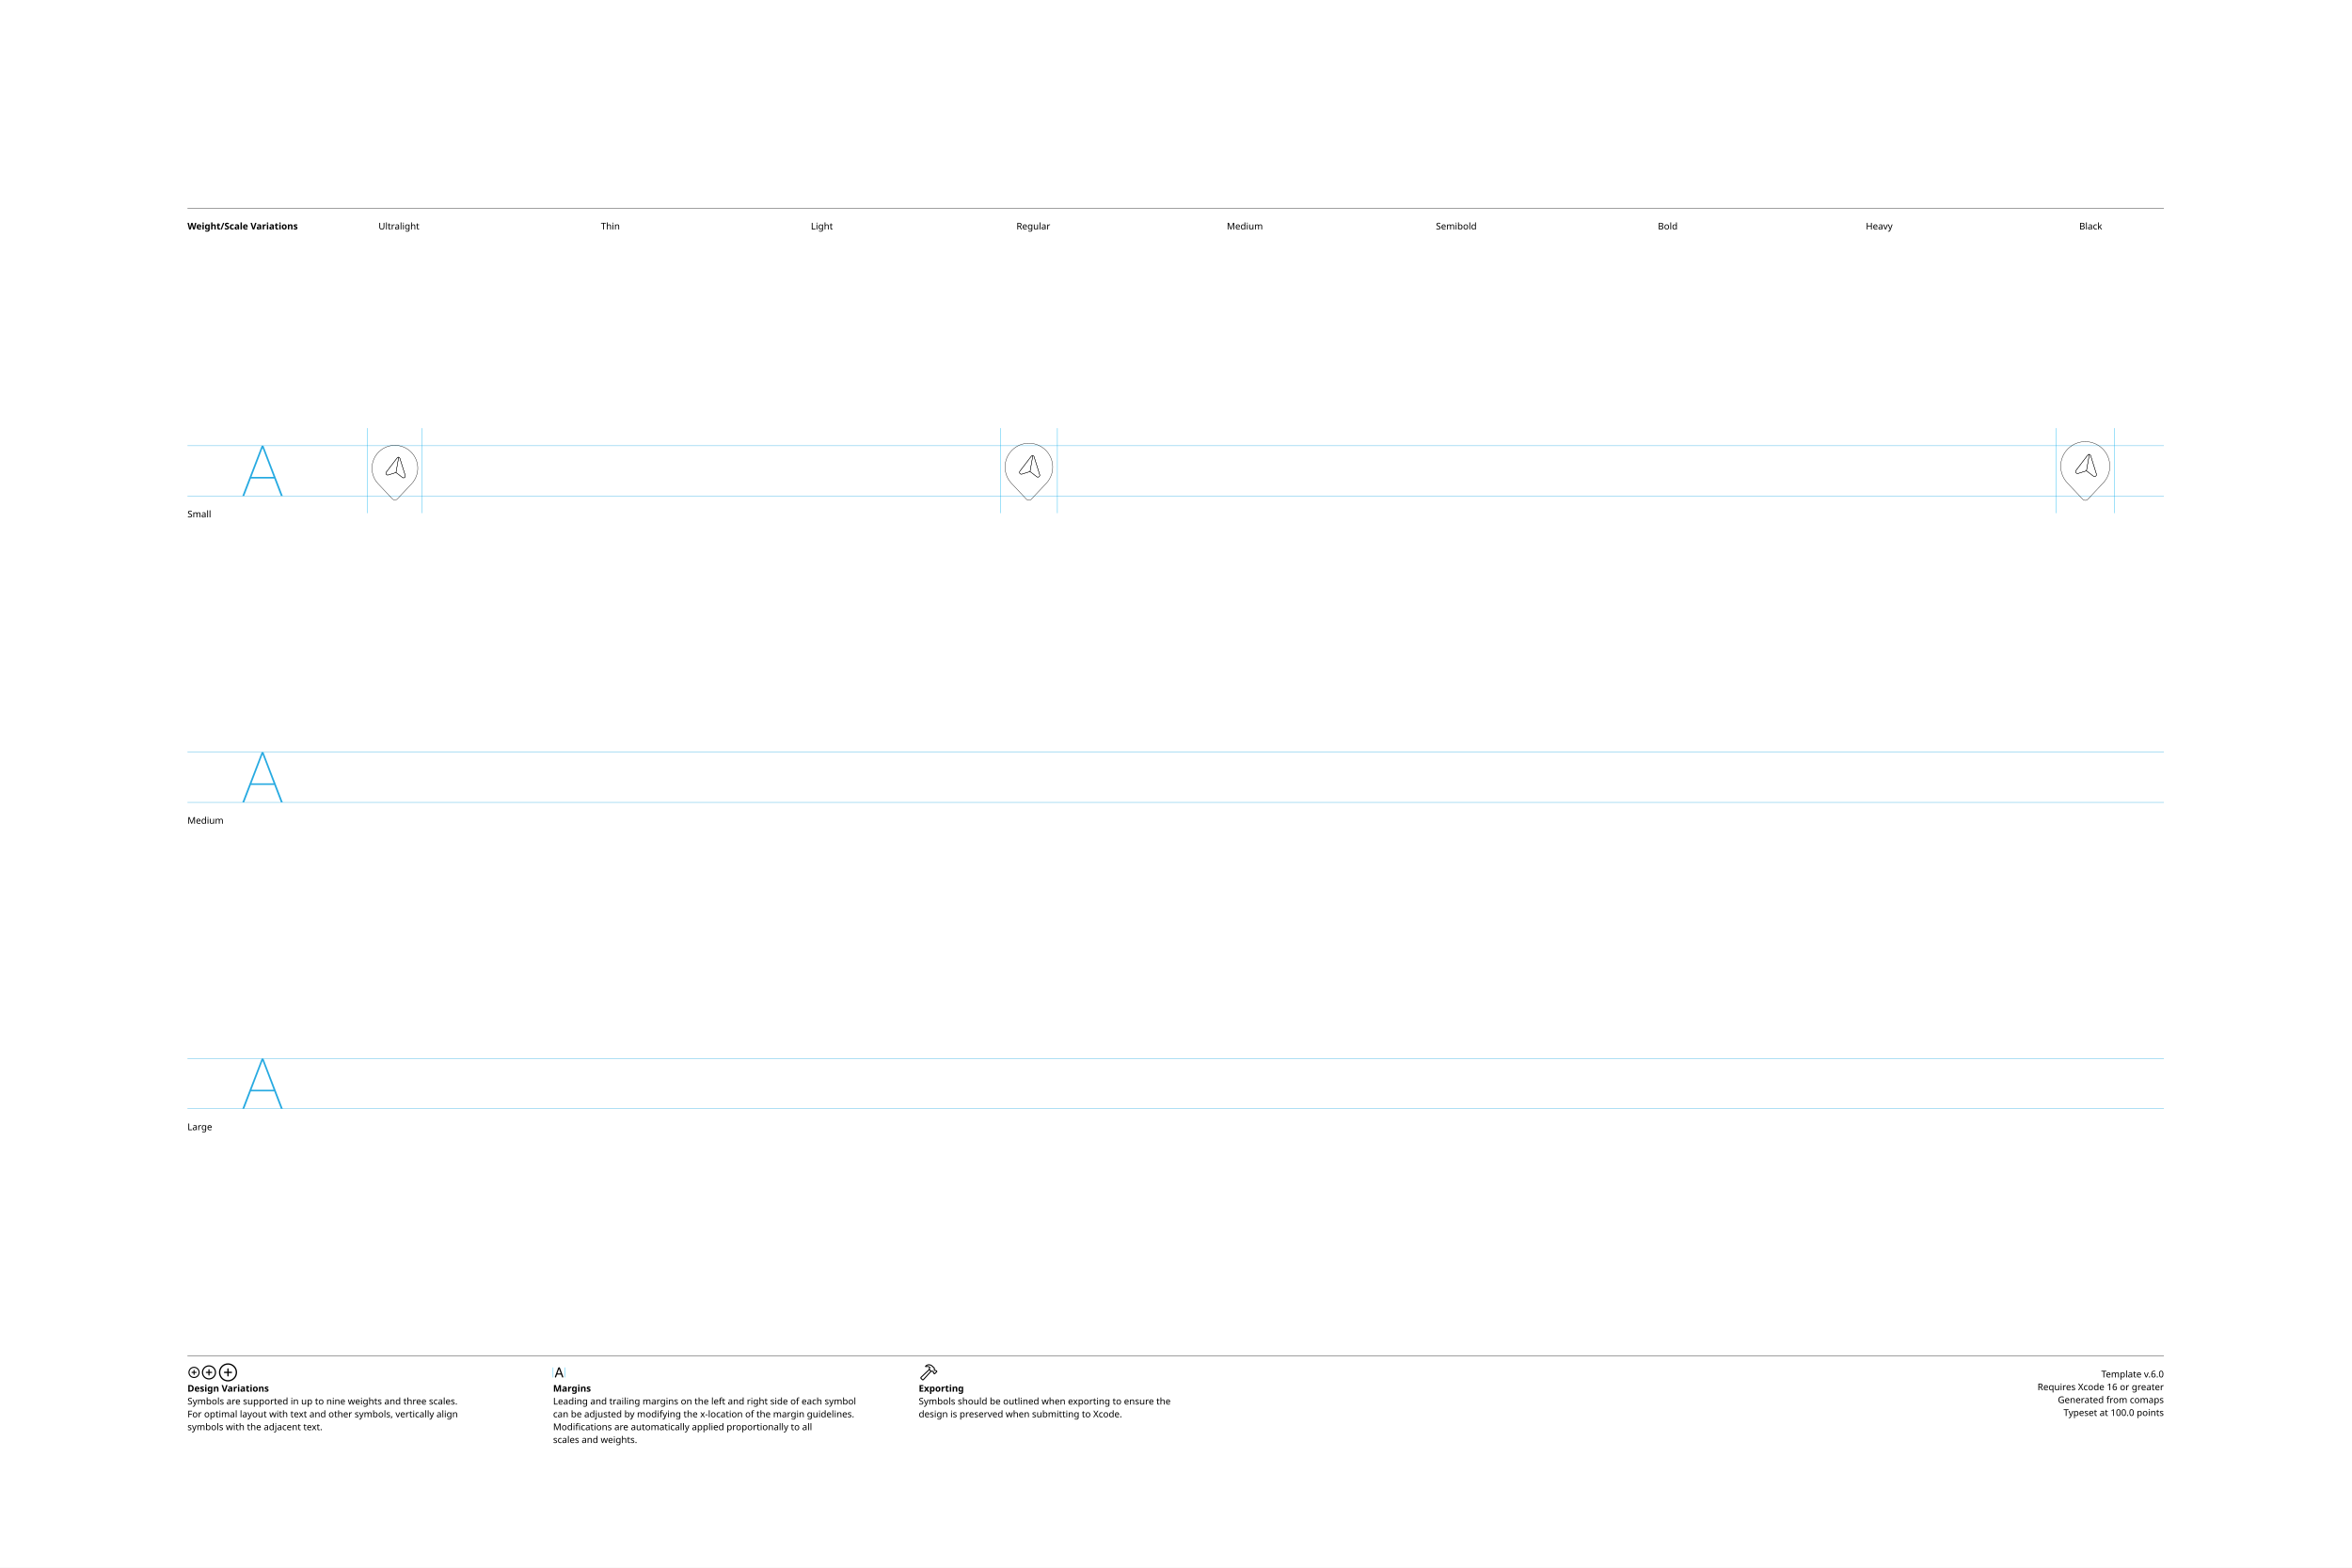
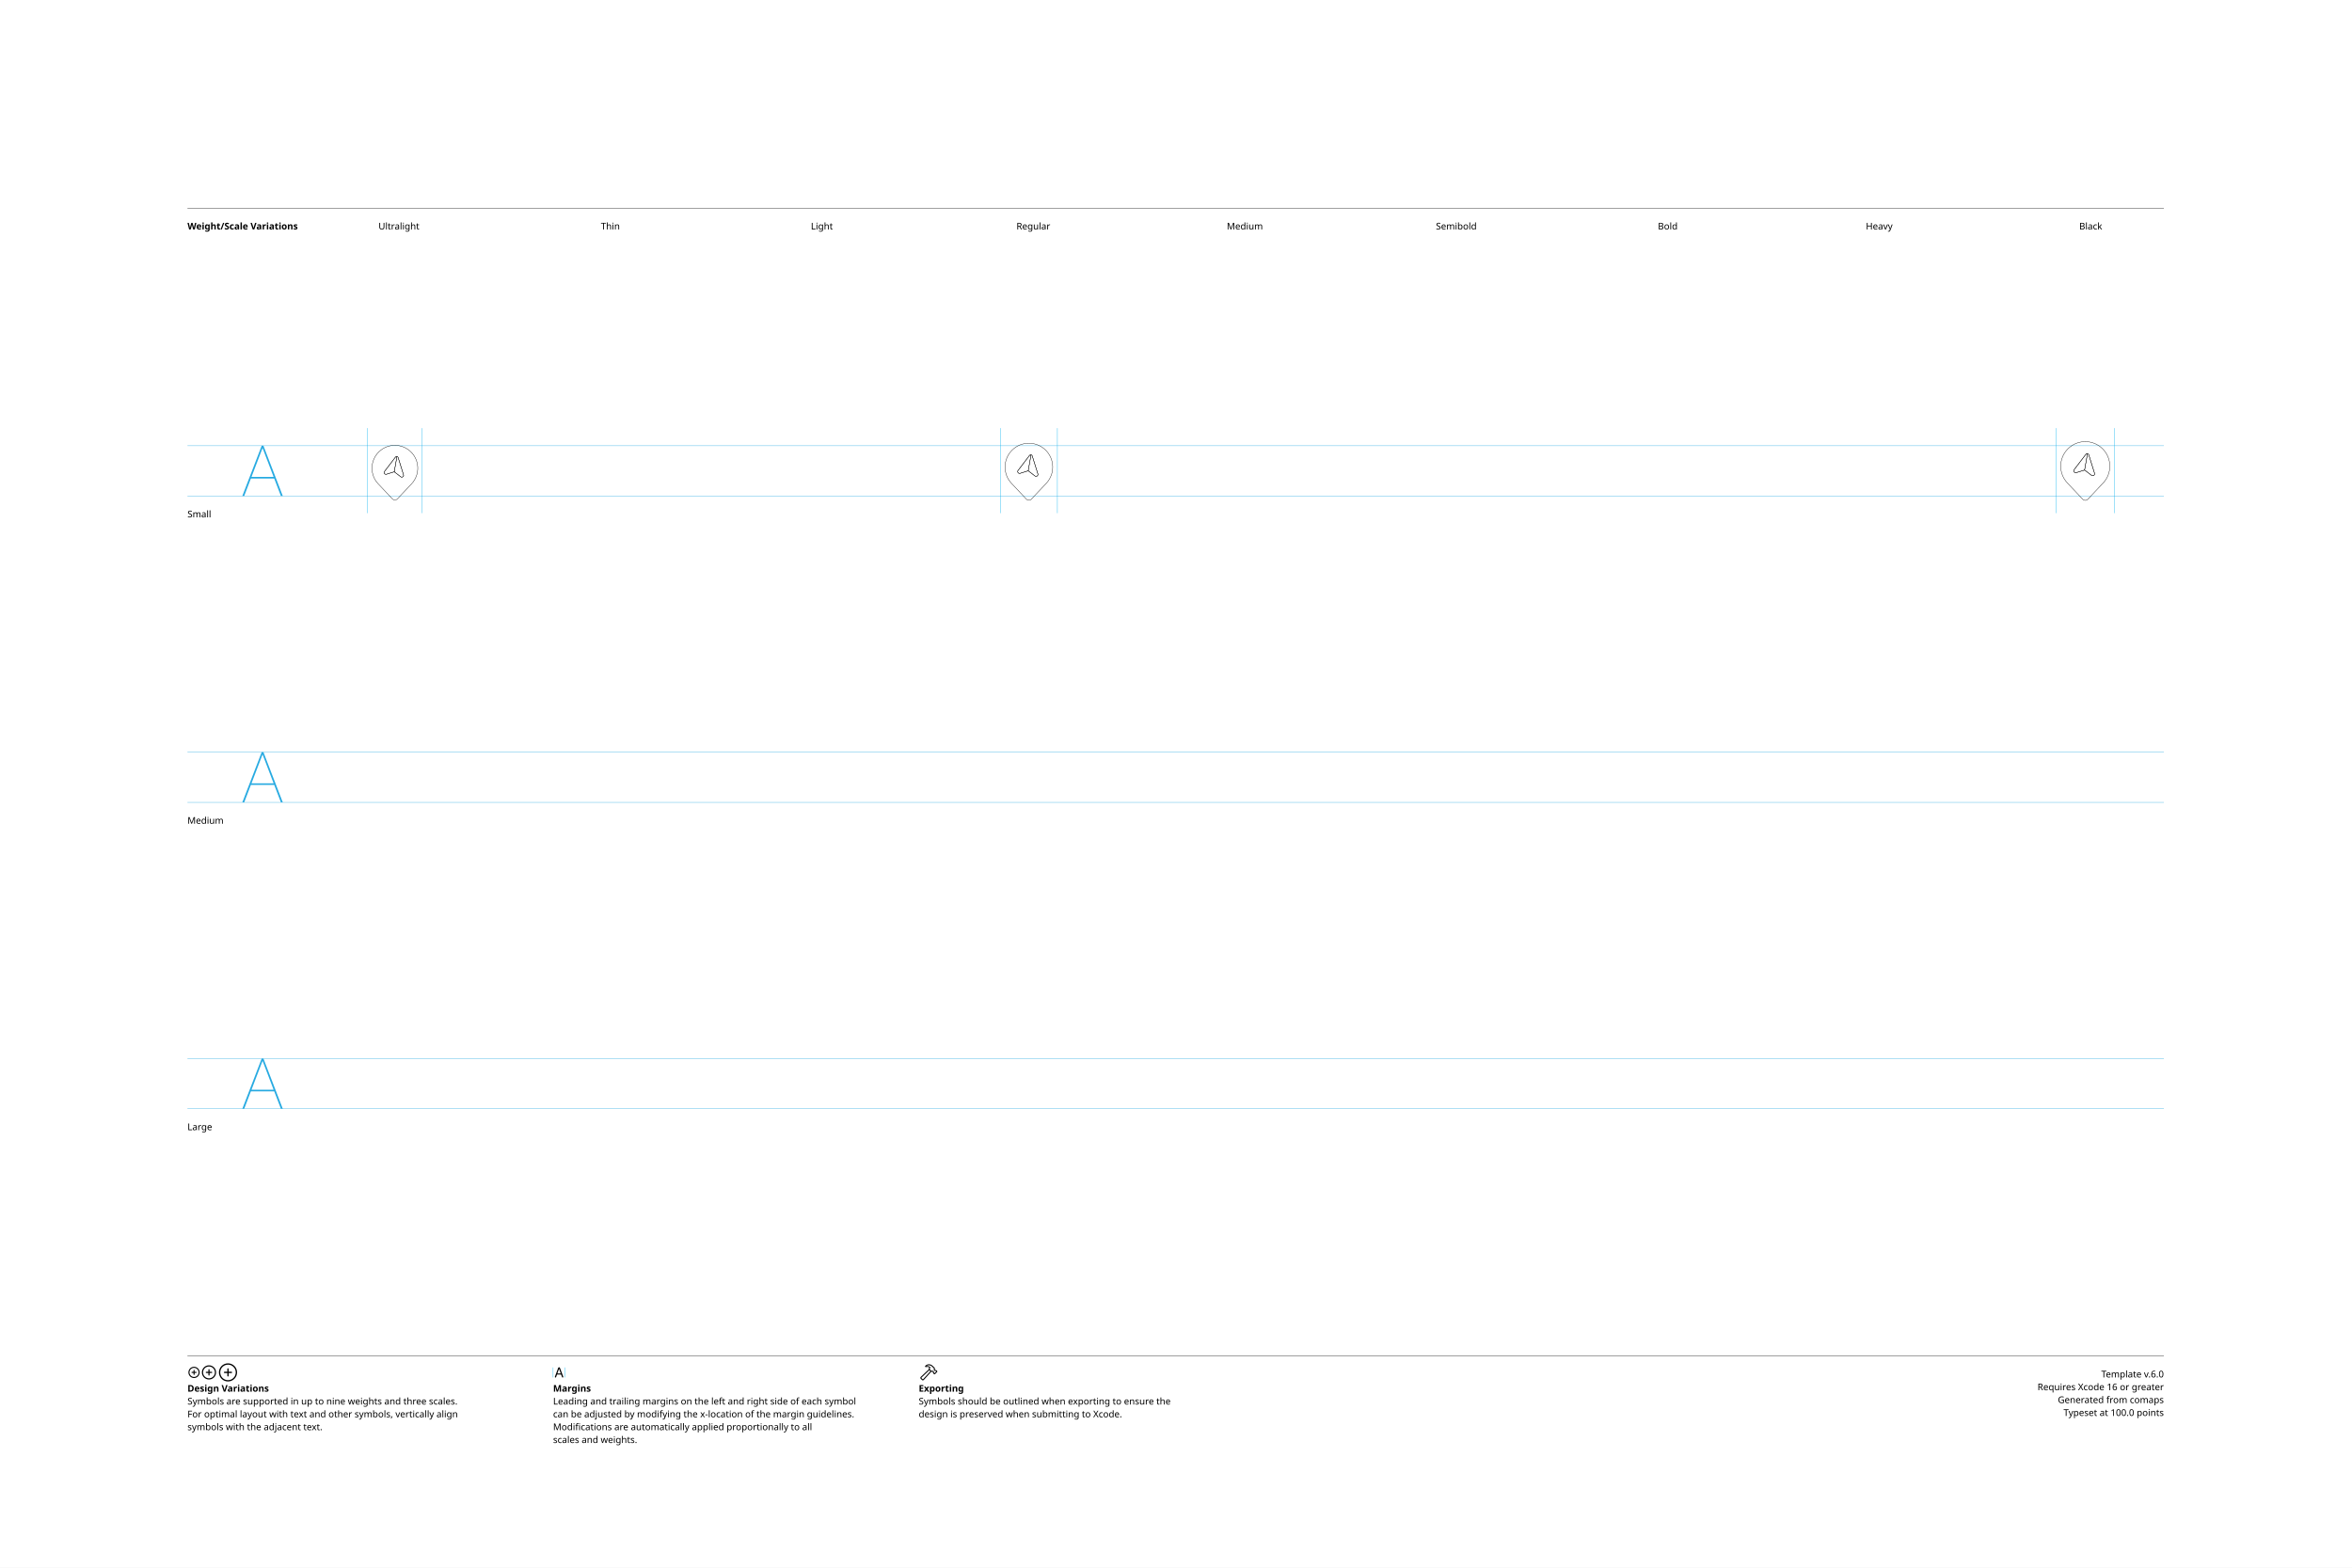
<svg xmlns="http://www.w3.org/2000/svg" version="1.1" viewBox="0 0 3300 2200">
  <style>.defaults {-sfsymbols-wiggle-style:clockwise;-sfsymbols-rotates-clockwise:true}

.monochrome-0 {-sfsymbols-motion-group:0}
.monochrome-1 {-sfsymbols-motion-group:0}
.monochrome-2 {-sfsymbols-motion-group:0}

.multicolor-0:custom {fill:#0F8B7E;-sfsymbols-motion-group:0}
.multicolor-1:custom {fill:#FFFFFF;-sfsymbols-motion-group:0}
.multicolor-2:custom {fill:#CFE5DF;-sfsymbols-motion-group:0}

.hierarchical-0:primary {-sfsymbols-motion-group:0}
.hierarchical-1:secondary {-sfsymbols-motion-group:0}
.hierarchical-2:secondary {-sfsymbols-motion-group:0}

.SFSymbolsPreviewWireframe {fill:none;opacity:1.0;stroke:black;stroke-width:0.5}
</style>
  <g id="Notes">
    <rect height="2200" id="artboard" style="fill:white;opacity:1" width="3300" x="0" y="0" />
    <line style="fill:none;stroke:black;opacity:1;stroke-width:0.5;" x1="263" x2="3036" y1="292" y2="292" />
    <text style="stroke:none;fill:black;font-family:sans-serif;font-size:13;font-weight:bold;" transform="matrix(1 0 0 1 263 322)">Weight/Scale Variations</text>
    <text style="stroke:none;fill:black;font-family:sans-serif;font-size:13;text-anchor:middle;" transform="matrix(1 0 0 1 559.711 322)">Ultralight</text>
    <text style="stroke:none;fill:black;font-family:sans-serif;font-size:13;text-anchor:middle;" transform="matrix(1 0 0 1 856.422 322)">Thin</text>
    <text style="stroke:none;fill:black;font-family:sans-serif;font-size:13;text-anchor:middle;" transform="matrix(1 0 0 1 1153.13 322)">Light</text>
    <text style="stroke:none;fill:black;font-family:sans-serif;font-size:13;text-anchor:middle;" transform="matrix(1 0 0 1 1449.84 322)">Regular</text>
    <text style="stroke:none;fill:black;font-family:sans-serif;font-size:13;text-anchor:middle;" transform="matrix(1 0 0 1 1746.56 322)">Medium</text>
    <text style="stroke:none;fill:black;font-family:sans-serif;font-size:13;text-anchor:middle;" transform="matrix(1 0 0 1 2043.27 322)">Semibold</text>
    <text style="stroke:none;fill:black;font-family:sans-serif;font-size:13;text-anchor:middle;" transform="matrix(1 0 0 1 2339.98 322)">Bold</text>
    <text style="stroke:none;fill:black;font-family:sans-serif;font-size:13;text-anchor:middle;" transform="matrix(1 0 0 1 2636.69 322)">Heavy</text>
    <text style="stroke:none;fill:black;font-family:sans-serif;font-size:13;text-anchor:middle;" transform="matrix(1 0 0 1 2933.4 322)">Black</text>
    <line style="fill:none;stroke:black;opacity:1;stroke-width:0.5;" x1="263" x2="3036" y1="1903" y2="1903" />
    <g transform="matrix(0.2 0 0 0.2 263 1933)">
      <path d="m46.24 4.15c21.777 0 39.453-17.627 39.453-39.404s-17.676-39.404-39.453-39.404c-21.729 0-39.404 17.627-39.404 39.404s17.676 39.404 39.404 39.404Zm0-7.422c-17.676 0-31.934-14.307-31.934-31.982s14.258-31.982 31.934-31.982 31.982 14.307 31.982 31.982-14.307 31.982-31.982 31.982Zm-17.969-31.982c0 2.148 1.514 3.613 3.76 3.613h10.498v10.596c0 2.197 1.465 3.711 3.613 3.711 2.246 0 3.711-1.514 3.711-3.711v-10.596h10.596c2.197 0 3.711-1.465 3.711-3.613 0-2.197-1.514-3.711-3.711-3.711h-10.596v-10.547c0-2.246-1.465-3.76-3.711-3.76-2.148 0-3.613 1.514-3.613 3.76v10.547h-10.498c-2.246 0-3.76 1.514-3.76 3.711Z" />
    </g>
    <g transform="matrix(0.2 0 0 0.2 281.506 1933)">
      <path d="m58.545 14.551c27.49 0 49.805-22.314 49.805-49.805s-22.314-49.805-49.805-49.805-49.805 22.314-49.805 49.805 22.314 49.805 49.805 49.805Zm0-8.301c-22.949 0-41.504-18.555-41.504-41.504s18.555-41.504 41.504-41.504 41.504 18.555 41.504 41.504-18.555 41.504-41.504 41.504Zm-22.656-41.504c0 2.393 1.66 4.004 4.15 4.004h14.355v14.404c0 2.441 1.66 4.15 4.053 4.15 2.441 0 4.15-1.66 4.15-4.15v-14.404h14.404c2.441 0 4.15-1.611 4.15-4.004 0-2.441-1.709-4.15-4.15-4.15h-14.404v-14.355c0-2.49-1.709-4.199-4.15-4.199-2.393 0-4.053 1.709-4.053 4.199v14.355h-14.355c-2.49 0-4.15 1.709-4.15 4.15Z" />
    </g>
    <g transform="matrix(0.2 0 0 0.2 304.924 1933)">
      <path d="m74.853 28.32c35.107 0 63.623-28.467 63.623-63.574s-28.516-63.623-63.623-63.623-63.574 28.516-63.574 63.623 28.467 63.574 63.574 63.574Zm0-9.082c-30.127 0-54.492-24.365-54.492-54.492s24.365-54.492 54.492-54.492 54.492 24.365 54.492 54.492-24.365 54.492-54.492 54.492Zm-28.857-54.492c0 2.588 1.855 4.395 4.59 4.395h19.727v19.775c0 2.686 1.855 4.59 4.443 4.59 2.686 0 4.541-1.855 4.541-4.59v-19.775h19.775c2.686 0 4.59-1.807 4.59-4.395 0-2.734-1.855-4.59-4.59-4.59h-19.775v-19.727c0-2.734-1.855-4.639-4.541-4.639-2.588 0-4.443 1.904-4.443 4.639v19.727h-19.727c-2.734 0-4.59 1.855-4.59 4.59Z" />
    </g>
    <text style="stroke:none;fill:black;font-family:sans-serif;font-size:13;font-weight:bold;" transform="matrix(1 0 0 1 263 1953)">Design Variations</text>
    <text style="stroke:none;fill:black;font-family:sans-serif;font-size:13;" transform="matrix(1 0 0 1 263 1971)">Symbols are supported in up to nine weights and three scales.</text>
    <text style="stroke:none;fill:black;font-family:sans-serif;font-size:13;" transform="matrix(1 0 0 1 263 1989)">For optimal layout with text and other symbols, vertically align</text>
    <text style="stroke:none;fill:black;font-family:sans-serif;font-size:13;" transform="matrix(1 0 0 1 263 2007)">symbols with the adjacent text.</text>
    <line style="fill:none;stroke:#00AEEF;stroke-width:0.5;opacity:1.0;" x1="776" x2="776" y1="1919" y2="1933" />
    <g transform="matrix(0.2 0 0 0.2 776 1933)">
      <path d="m16.553 0.781c2.588 0 3.857-0.977 4.785-3.711l6.299-17.236h28.809l6.299 17.236c0.928 2.734 2.197 3.711 4.736 3.711 2.588 0 4.248-1.562 4.248-4.004 0-0.83-0.146-1.611-0.537-2.637l-22.9-60.986c-1.123-2.979-3.125-4.492-6.25-4.492-3.027 0-5.078 1.465-6.152 4.443l-22.9 61.084c-0.391 1.025-0.537 1.807-0.537 2.637 0 2.441 1.562 3.955 4.102 3.955Zm13.477-28.369 11.865-32.861h0.244l11.865 32.861Z" />
    </g>
    <line style="fill:none;stroke:#00AEEF;stroke-width:0.5;opacity:1.0;" x1="792.836" x2="792.836" y1="1919" y2="1933" />
    <text style="stroke:none;fill:black;font-family:sans-serif;font-size:13;font-weight:bold;" transform="matrix(1 0 0 1 776 1953)">Margins</text>
    <text style="stroke:none;fill:black;font-family:sans-serif;font-size:13;" transform="matrix(1 0 0 1 776 1971)">Leading and trailing margins on the left and right side of each symbol</text>
    <text style="stroke:none;fill:black;font-family:sans-serif;font-size:13;" transform="matrix(1 0 0 1 776 1989)">can be adjusted by modifying the x-location of the margin guidelines.</text>
    <text style="stroke:none;fill:black;font-family:sans-serif;font-size:13;" transform="matrix(1 0 0 1 776 2007)">Modifications are automatically applied proportionally to all</text>
    <text style="stroke:none;fill:black;font-family:sans-serif;font-size:13;" transform="matrix(1 0 0 1 776 2025)">scales and weights.</text>
    <g transform="matrix(0.2 0 0 0.2 1289 1933)">
      <path d="m14.209 9.326 8.496 8.545c4.297 4.346 9.229 4.053 13.867-1.074l53.467-58.935-4.834-4.883-53.076 58.398c-1.758 2.002-3.418 2.49-5.762 0.146l-5.859-5.811c-2.344-2.295-1.807-4.004 0.195-5.811l57.373-54.004-4.883-4.834-57.959 54.443c-4.932 4.59-5.322 9.473-1.025 13.818Zm32.08-90.967c-2.1 2.051-2.246 4.932-1.074 6.885 1.172 1.807 3.467 2.979 6.689 2.148 7.324-1.709 14.941-2.002 22.07 2.686l-2.93 7.275c-1.709 4.15-0.83 7.08 1.855 9.814l11.475 11.572c2.441 2.441 4.492 2.539 7.324 2.051l5.322-0.977 3.32 3.369-0.195 2.783c-0.195 2.49 0.439 4.395 2.881 6.787l3.809 3.711c2.393 2.393 5.469 2.539 7.812 0.195l14.551-14.6c2.344-2.344 2.246-5.322-0.146-7.715l-3.857-3.809c-2.393-2.393-4.248-3.174-6.641-2.979l-2.881 0.244-3.223-3.174 1.221-5.615c0.635-2.832-0.146-5.029-3.076-7.959l-10.986-10.938c-16.699-16.602-38.867-16.211-53.32-1.758Zm7.471 1.855c12.158-8.887 28.613-7.373 39.746 3.76l12.158 12.06c1.172 1.172 1.367 2.1 1.025 3.809l-1.611 7.422 7.52 7.422 4.932-0.293c1.27-0.049 1.66 0.049 2.637 1.025l2.881 2.881-12.207 12.207-2.881-2.881c-0.977-0.977-1.123-1.367-1.074-2.686l0.342-4.883-7.471-7.422-7.617 1.27c-1.611 0.342-2.344 0.195-3.564-0.977l-10.01-10.01c-1.27-1.172-1.416-2.002-0.635-3.857l4.395-10.449c-7.812-7.275-17.969-10.4-28.125-7.422-0.781 0.195-1.074-0.439-0.439-0.977Z" />
    </g>
    <text style="stroke:none;fill:black;font-family:sans-serif;font-size:13;font-weight:bold;" transform="matrix(1 0 0 1 1289 1953)">Exporting</text>
    <text style="stroke:none;fill:black;font-family:sans-serif;font-size:13;" transform="matrix(1 0 0 1 1289 1971)">Symbols should be outlined when exporting to ensure the</text>
    <text style="stroke:none;fill:black;font-family:sans-serif;font-size:13;" transform="matrix(1 0 0 1 1289 1989)">design is preserved when submitting to Xcode.</text>
    <text id="template-version" style="stroke:none;fill:black;font-family:sans-serif;font-size:13;text-anchor:end;" transform="matrix(1 0 0 1 3036 1933)">Template v.6.0</text>
    <text style="stroke:none;fill:black;font-family:sans-serif;font-size:13;text-anchor:end;" transform="matrix(1 0 0 1 3036 1951)">Requires Xcode 16 or greater</text>
    <text id="descriptive-name" style="stroke:none;fill:black;font-family:sans-serif;font-size:13;text-anchor:end;" transform="matrix(1 0 0 1 3036 1969)">Generated from comaps</text>
    <text style="stroke:none;fill:black;font-family:sans-serif;font-size:13;text-anchor:end;" transform="matrix(1 0 0 1 3036 1987)">Typeset at 100.0 points</text>
    <text style="stroke:none;fill:black;font-family:sans-serif;font-size:13;" transform="matrix(1 0 0 1 263 726)">Small</text>
    <text style="stroke:none;fill:black;font-family:sans-serif;font-size:13;" transform="matrix(1 0 0 1 263 1156)">Medium</text>
    <text style="stroke:none;fill:black;font-family:sans-serif;font-size:13;" transform="matrix(1 0 0 1 263 1586)">Large</text>
  </g>
  <g id="Guides">
    <g id="H-reference" style="fill:#27AAE1;stroke:none;" transform="matrix(1 0 0 1 339 696)">
      <path d="M0.994 0L3.638 0L29.328-67.132L30.03-67.132L30.03-70.459L28.123-70.459ZM11.688-24.48L46.981-24.48L46.231-26.729L12.438-26.729ZM55.12 0L57.764 0L30.638-70.459L29.433-70.459L29.433-67.132Z" />
    </g>
    <line id="Baseline-S" style="fill:none;stroke:#27AAE1;opacity:1;stroke-width:0.5;" x1="263" x2="3036" y1="696" y2="696" />
    <line id="Capline-S" style="fill:none;stroke:#27AAE1;opacity:1;stroke-width:0.5;" x1="263" x2="3036" y1="625.541" y2="625.541" />
    <g id="H-reference" style="fill:#27AAE1;stroke:none;" transform="matrix(1 0 0 1 339 1126)">
      <path d="M0.994 0L3.638 0L29.328-67.132L30.03-67.132L30.03-70.459L28.123-70.459ZM11.688-24.48L46.981-24.48L46.231-26.729L12.438-26.729ZM55.12 0L57.764 0L30.638-70.459L29.433-70.459L29.433-67.132Z" />
    </g>
    <line id="Baseline-M" style="fill:none;stroke:#27AAE1;opacity:1;stroke-width:0.5;" x1="263" x2="3036" y1="1126" y2="1126" />
    <line id="Capline-M" style="fill:none;stroke:#27AAE1;opacity:1;stroke-width:0.5;" x1="263" x2="3036" y1="1055.54" y2="1055.54" />
    <g id="H-reference" style="fill:#27AAE1;stroke:none;" transform="matrix(1 0 0 1 339 1556)">
      <path d="M0.994 0L3.638 0L29.328-67.132L30.03-67.132L30.03-70.459L28.123-70.459ZM11.688-24.48L46.981-24.48L46.231-26.729L12.438-26.729ZM55.12 0L57.764 0L30.638-70.459L29.433-70.459L29.433-67.132Z" />
    </g>
    <line id="Baseline-L" style="fill:none;stroke:#27AAE1;opacity:1;stroke-width:0.5;" x1="263" x2="3036" y1="1556" y2="1556" />
    <line id="Capline-L" style="fill:none;stroke:#27AAE1;opacity:1;stroke-width:0.5;" x1="263" x2="3036" y1="1485.54" y2="1485.54" />
    <line id="right-margin-Black-S" style="fill:none;stroke:#00AEEF;stroke-width:0.5;opacity:1.0;" x1="2966.97" x2="2966.97" y1="600.785" y2="720.121" />
    <line id="left-margin-Black-S" style="fill:none;stroke:#00AEEF;stroke-width:0.5;opacity:1.0;" x1="2884.57" x2="2884.57" y1="600.785" y2="720.121" />
    <line id="right-margin-Regular-S" style="fill:none;stroke:#00AEEF;stroke-width:0.5;opacity:1.0;" x1="1483.58" x2="1483.58" y1="600.785" y2="720.121" />
    <line id="left-margin-Regular-S" style="fill:none;stroke:#00AEEF;stroke-width:0.5;opacity:1.0;" x1="1403.58" x2="1403.58" y1="600.785" y2="720.121" />
    <line id="right-margin-Ultralight-S" style="fill:none;stroke:#00AEEF;stroke-width:0.5;opacity:1.0;" x1="592.45" x2="592.45" y1="600.785" y2="720.121" />
    <line id="left-margin-Ultralight-S" style="fill:none;stroke:#00AEEF;stroke-width:0.5;opacity:1.0;" x1="515.65" x2="515.65" y1="600.785" y2="720.121" />
  </g>
  <g id="Symbols">
    <g id="Black-S" transform="matrix(1 0 0 1 2884.57 696)">
-       <path class="monochrome-0 multicolor-0:custom hierarchical-0:primary SFSymbolsPreviewWireframe" d="M66.26 -18.17L44.78 4.63C43.85 5.62 42.56 6.18 41.2 6.18C39.84 6.18 38.55 5.62 37.62 4.63L16.14 -18.17C3.27 -31.82 3.69 -53.25 17.09 -66.39C30.48 -79.52 51.92 -79.52 65.31 -66.39C78.71 -53.25 79.13 -31.82 66.26 -18.17ZM28.21 -35.81C27.5 -34.87 27.48 -33.59 28.16 -32.62C28.83 -31.66 30.05 -31.25 31.17 -31.59L42.13 -35.04C42.59 -35.18 43.09 -35.09 43.47 -34.8L52.59 -27.81C53.53 -27.1 54.82 -27.07 55.79 -27.75C56.75 -28.42 57.17 -29.64 56.82 -30.77L48.67 -56.86C48.43 -57.65 47.76 -58.24 46.95 -58.39C46.13 -58.53 45.3 -58.21 44.8 -57.55Z" />
-       <path class="monochrome-1 multicolor-1:custom hierarchical-1:secondary SFSymbolsPreviewWireframe" d="M42.83 -35.09C42.6 -35.13 42.36 -35.11 42.13 -35.04L31.17 -31.59C30.05 -31.25 28.83 -31.66 28.16 -32.62C27.48 -33.59 27.5 -34.87 28.21 -35.81L44.8 -57.55C45.3 -58.2 46.13 -58.52 46.94 -58.38Z" />
-       <path class="monochrome-2 multicolor-2:custom hierarchical-2:secondary SFSymbolsPreviewWireframe" d="M46.94 -58.38C47.76 -58.24 48.42 -57.65 48.67 -56.86L56.82 -30.77C57.17 -29.64 56.75 -28.42 55.79 -27.75C54.82 -27.07 53.53 -27.1 52.59 -27.81L43.47 -34.8C43.28 -34.95 43.06 -35.05 42.83 -35.09Z" />
+       <path class="monochrome-0 multicolor-0:custom hierarchical-0:primary SFSymbolsPreviewWireframe" d="M66.26 -18.17L44.78 4.63C43.85 5.62 42.56 6.18 41.2 6.18C39.84 6.18 38.55 5.62 37.62 4.63L16.14 -18.17C3.27 -31.82 3.69 -53.25 17.09 -66.39C30.48 -79.52 51.92 -79.52 65.31 -66.39C78.71 -53.25 79.13 -31.82 66.26 -18.17ZM25.59 -36.92C24.88 -35.98 24.85 -34.69 25.53 -33.72C26.2 -32.76 27.42 -32.34 28.55 -32.69L39.51 -36.14C39.97 -36.29 40.47 -36.2 40.86 -35.91L49.97 -28.92C50.91 -28.21 52.19 -28.18 53.16 -28.86C54.12 -29.53 54.54 -30.75 54.2 -31.87L46.05 -57.97C45.8 -58.76 45.14 -59.35 44.32 -59.49C43.51 -59.63 42.68 -59.31 42.18 -58.65Z" />
+       <path class="monochrome-1 multicolor-1:custom hierarchical-1:secondary SFSymbolsPreviewWireframe" d="M40.21 -36.19C39.98 -36.23 39.74 -36.21 39.51 -36.14L28.55 -32.69C27.42 -32.34 26.2 -32.76 25.53 -33.72C24.85 -34.69 24.88 -35.98 25.59 -36.92L42.18 -58.65C42.68 -59.31 43.51 -59.63 44.32 -59.49Z" />
+       <path class="monochrome-2 multicolor-2:custom hierarchical-2:secondary SFSymbolsPreviewWireframe" d="M44.32 -59.49C45.14 -59.35 45.8 -58.76 46.05 -57.97L54.2 -31.87C54.54 -30.75 54.12 -29.53 53.16 -28.86C52.19 -28.18 50.91 -28.21 49.97 -28.92L40.86 -35.91C40.67 -36.05 40.45 -36.15 40.21 -36.19Z" />
    </g>
    <g id="Regular-S" transform="matrix(1 0 0 1 1403.58 696)">
-       <path class="monochrome-0 multicolor-0:custom hierarchical-0:primary SFSymbolsPreviewWireframe" d="M64.33 -17.64L43.48 4.5C42.58 5.46 41.32 6 40 6C38.68 6 37.42 5.46 36.52 4.5L15.67 -17.64C3.19 -30.89 3.6 -51.69 16.6 -64.44C29.6 -77.18 50.4 -77.18 63.4 -64.44C76.4 -51.69 76.81 -30.89 64.33 -17.64ZM27.39 -34.77C26.7 -33.86 26.68 -32.6 27.33 -31.67C27.99 -30.73 29.18 -30.33 30.27 -30.67L40.91 -34.02C41.35 -34.16 41.84 -34.07 42.21 -33.79L51.06 -27C51.97 -26.3 53.23 -26.28 54.16 -26.93C55.1 -27.59 55.51 -28.78 55.17 -29.87L47.25 -55.21C47.01 -55.98 46.36 -56.54 45.57 -56.68C44.78 -56.82 43.98 -56.51 43.49 -55.87Z" />
-       <path class="monochrome-1 multicolor-1:custom hierarchical-1:secondary SFSymbolsPreviewWireframe" d="M41.59 -34.06C41.36 -34.1 41.13 -34.09 40.91 -34.02L30.27 -30.67C29.18 -30.33 27.99 -30.73 27.33 -31.67C26.68 -32.6 26.7 -33.86 27.39 -34.77L43.49 -55.87C43.98 -56.51 44.78 -56.82 45.57 -56.68Z" />
-       <path class="monochrome-2 multicolor-2:custom hierarchical-2:secondary SFSymbolsPreviewWireframe" d="M45.57 -56.68C46.36 -56.54 47.01 -55.98 47.25 -55.21L55.17 -29.87C55.51 -28.78 55.1 -27.59 54.16 -26.93C53.23 -26.28 51.97 -26.3 51.06 -27L42.21 -33.79C42.03 -33.93 41.82 -34.02 41.59 -34.06Z" />
+       <path class="monochrome-0 multicolor-0:custom hierarchical-0:primary SFSymbolsPreviewWireframe" d="M64.33 -17.64L43.48 4.5C42.58 5.46 41.32 6 40 6C38.68 6 37.42 5.46 36.52 4.5L15.67 -17.64C3.19 -30.89 3.6 -51.69 16.6 -64.44C29.6 -77.18 50.4 -77.18 63.4 -64.44C76.4 -51.69 76.81 -30.89 64.33 -17.64ZM24.85 -35.84C24.16 -34.93 24.14 -33.68 24.79 -32.75C25.45 -31.81 26.63 -31.41 27.72 -31.74L38.36 -35.09C38.81 -35.23 39.3 -35.15 39.67 -34.86L48.52 -28.07C49.43 -27.38 50.68 -27.36 51.61 -28.01C52.55 -28.67 52.95 -29.85 52.62 -30.94L44.71 -56.28C44.47 -57.05 43.82 -57.61 43.03 -57.75C42.24 -57.89 41.44 -57.58 40.95 -56.94Z" />
+       <path class="monochrome-1 multicolor-1:custom hierarchical-1:secondary SFSymbolsPreviewWireframe" d="M39.04 -35.14C38.81 -35.18 38.58 -35.16 38.36 -35.09L27.72 -31.74C26.63 -31.41 25.45 -31.81 24.79 -32.75C24.14 -33.68 24.16 -34.93 24.85 -35.84L40.95 -56.94C41.44 -57.58 42.24 -57.89 43.03 -57.75Z" />
+       <path class="monochrome-2 multicolor-2:custom hierarchical-2:secondary SFSymbolsPreviewWireframe" d="M43.03 -57.75C43.82 -57.61 44.47 -57.05 44.71 -56.28L52.62 -30.94C52.95 -29.85 52.55 -28.67 51.61 -28.01C50.68 -27.36 49.43 -27.38 48.52 -28.07L39.67 -34.86C39.49 -35 39.27 -35.1 39.04 -35.14Z" />
    </g>
    <g id="Ultralight-S" transform="matrix(1 0 0 1 515.649 696)">
-       <path class="monochrome-0 multicolor-0:custom hierarchical-0:primary SFSymbolsPreviewWireframe" d="M61.76 -16.94L41.74 4.32C40.87 5.24 39.66 5.76 38.4 5.76C37.14 5.76 35.93 5.24 35.06 4.32L15.04 -16.94C3.05 -29.66 3.44 -49.64 15.93 -61.88C28.41 -74.12 48.39 -74.12 60.87 -61.88C73.36 -49.64 73.75 -29.66 61.76 -16.94ZM26.29 -33.38C25.61 -32.51 25.58 -31.29 26.22 -30.39C26.86 -29.48 28.01 -29.1 29.06 -29.44L39.27 -32.66C39.7 -32.79 40.16 -32.71 40.52 -32.44L49.02 -25.92C49.89 -25.25 51.1 -25.22 52 -25.85C52.91 -26.48 53.29 -27.63 52.96 -28.68L45.36 -53C45.13 -53.74 44.51 -54.28 43.75 -54.42C42.99 -54.55 42.22 -54.25 41.75 -53.63Z" />
-       <path class="monochrome-1 multicolor-1:custom hierarchical-1:secondary SFSymbolsPreviewWireframe" d="M39.92 -32.7C39.7 -32.74 39.48 -32.72 39.27 -32.66L29.06 -29.44C28.01 -29.1 26.86 -29.48 26.22 -30.39C25.58 -31.29 25.61 -32.51 26.29 -33.38L41.75 -53.63C42.22 -54.24 42.99 -54.55 43.75 -54.41Z" />
-       <path class="monochrome-2 multicolor-2:custom hierarchical-2:secondary SFSymbolsPreviewWireframe" d="M43.75 -54.41C44.51 -54.28 45.13 -53.73 45.36 -53L52.96 -28.68C53.29 -27.63 52.91 -26.48 52 -25.85C51.1 -25.22 49.89 -25.25 49.02 -25.92L40.52 -32.44C40.34 -32.57 40.14 -32.66 39.92 -32.7Z" />
+       <path class="monochrome-0 multicolor-0:custom hierarchical-0:primary SFSymbolsPreviewWireframe" d="M61.76 -16.94L41.74 4.32C40.87 5.24 39.66 5.76 38.4 5.76C37.14 5.76 35.93 5.24 35.06 4.32L15.04 -16.94C3.05 -29.66 3.44 -49.64 15.93 -61.88C28.41 -74.12 48.39 -74.12 60.87 -61.88C73.36 -49.64 73.75 -29.66 61.76 -16.94ZM23.85 -34.41C23.18 -33.54 23.15 -32.33 23.78 -31.43C24.41 -30.52 25.56 -30.14 26.61 -30.47L36.83 -33.69C37.26 -33.82 37.72 -33.74 38.08 -33.47L46.58 -26.95C47.45 -26.28 48.66 -26.25 49.56 -26.88C50.47 -27.51 50.85 -28.66 50.52 -29.71L42.92 -54.03C42.69 -54.77 42.07 -55.31 41.31 -55.45C40.55 -55.58 39.78 -55.28 39.31 -54.66Z" />
+       <path class="monochrome-1 multicolor-1:custom hierarchical-1:secondary SFSymbolsPreviewWireframe" d="M37.48 -33.73C37.26 -33.77 37.04 -33.75 36.83 -33.69L26.61 -30.47C25.56 -30.14 24.41 -30.52 23.78 -31.43C23.15 -32.33 23.18 -33.54 23.85 -34.41L39.31 -54.66C39.78 -55.27 40.55 -55.58 41.31 -55.44Z" />
+       <path class="monochrome-2 multicolor-2:custom hierarchical-2:secondary SFSymbolsPreviewWireframe" d="M41.31 -55.44C42.07 -55.31 42.69 -54.76 42.92 -54.03L50.52 -29.71C50.85 -28.66 50.47 -27.51 49.56 -26.88C48.66 -26.25 47.45 -26.28 46.58 -26.95L38.08 -33.47C37.9 -33.6 37.7 -33.69 37.48 -33.73Z" />
    </g>
  </g>
</svg>
